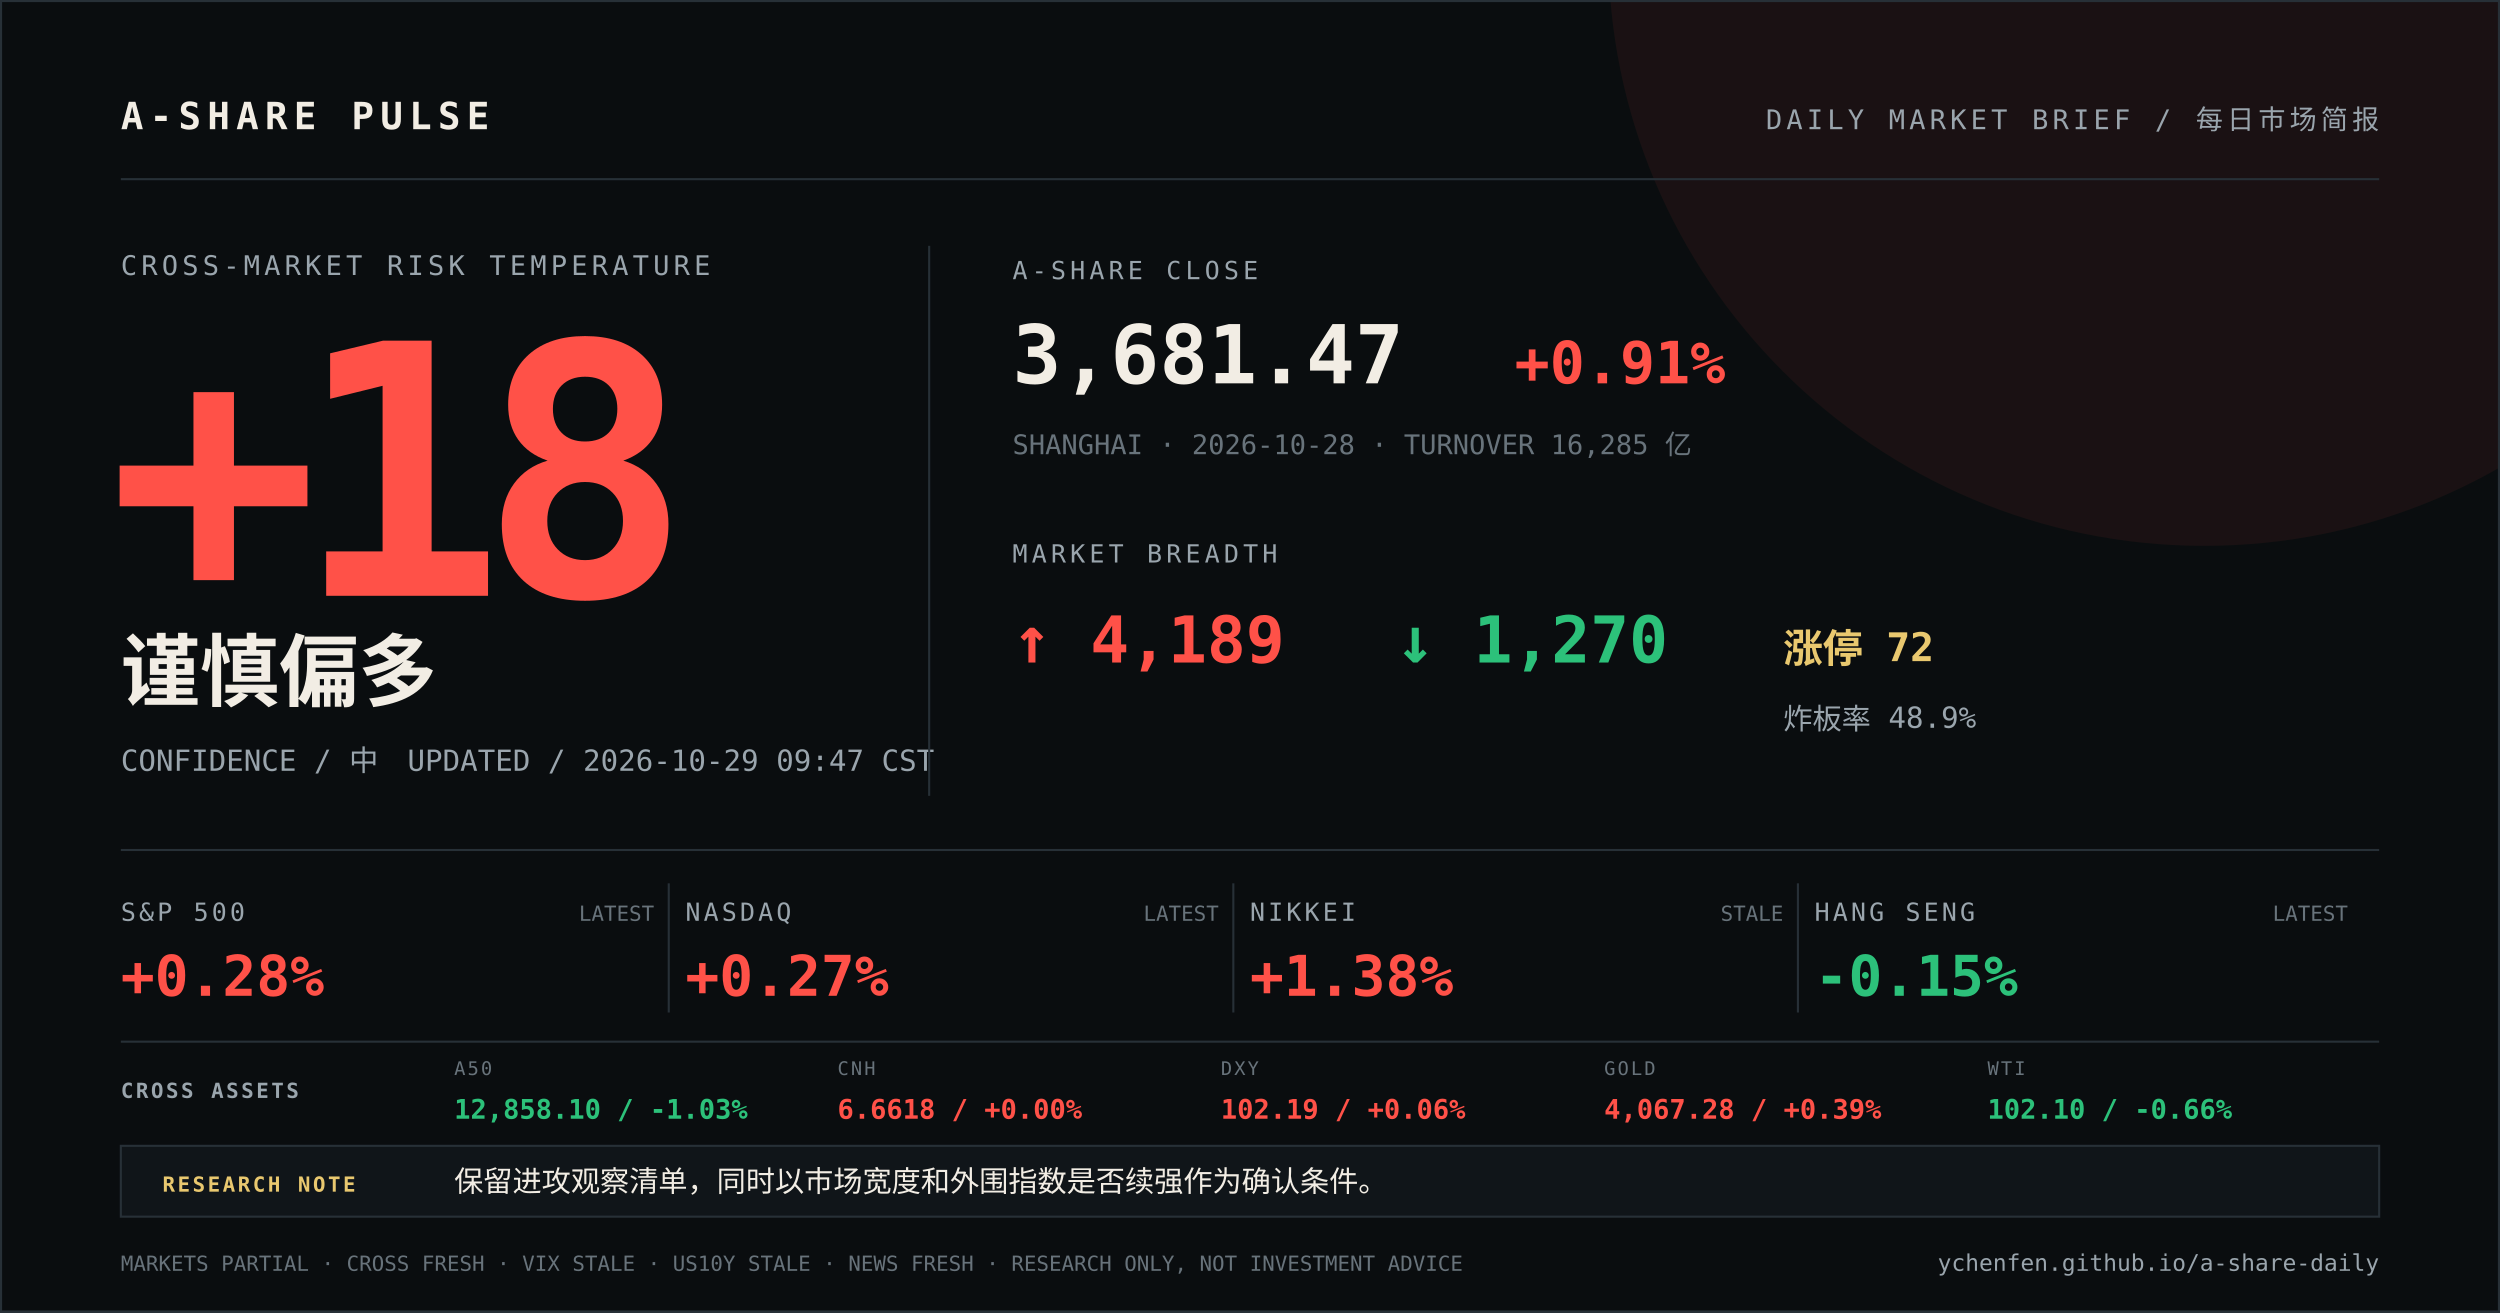
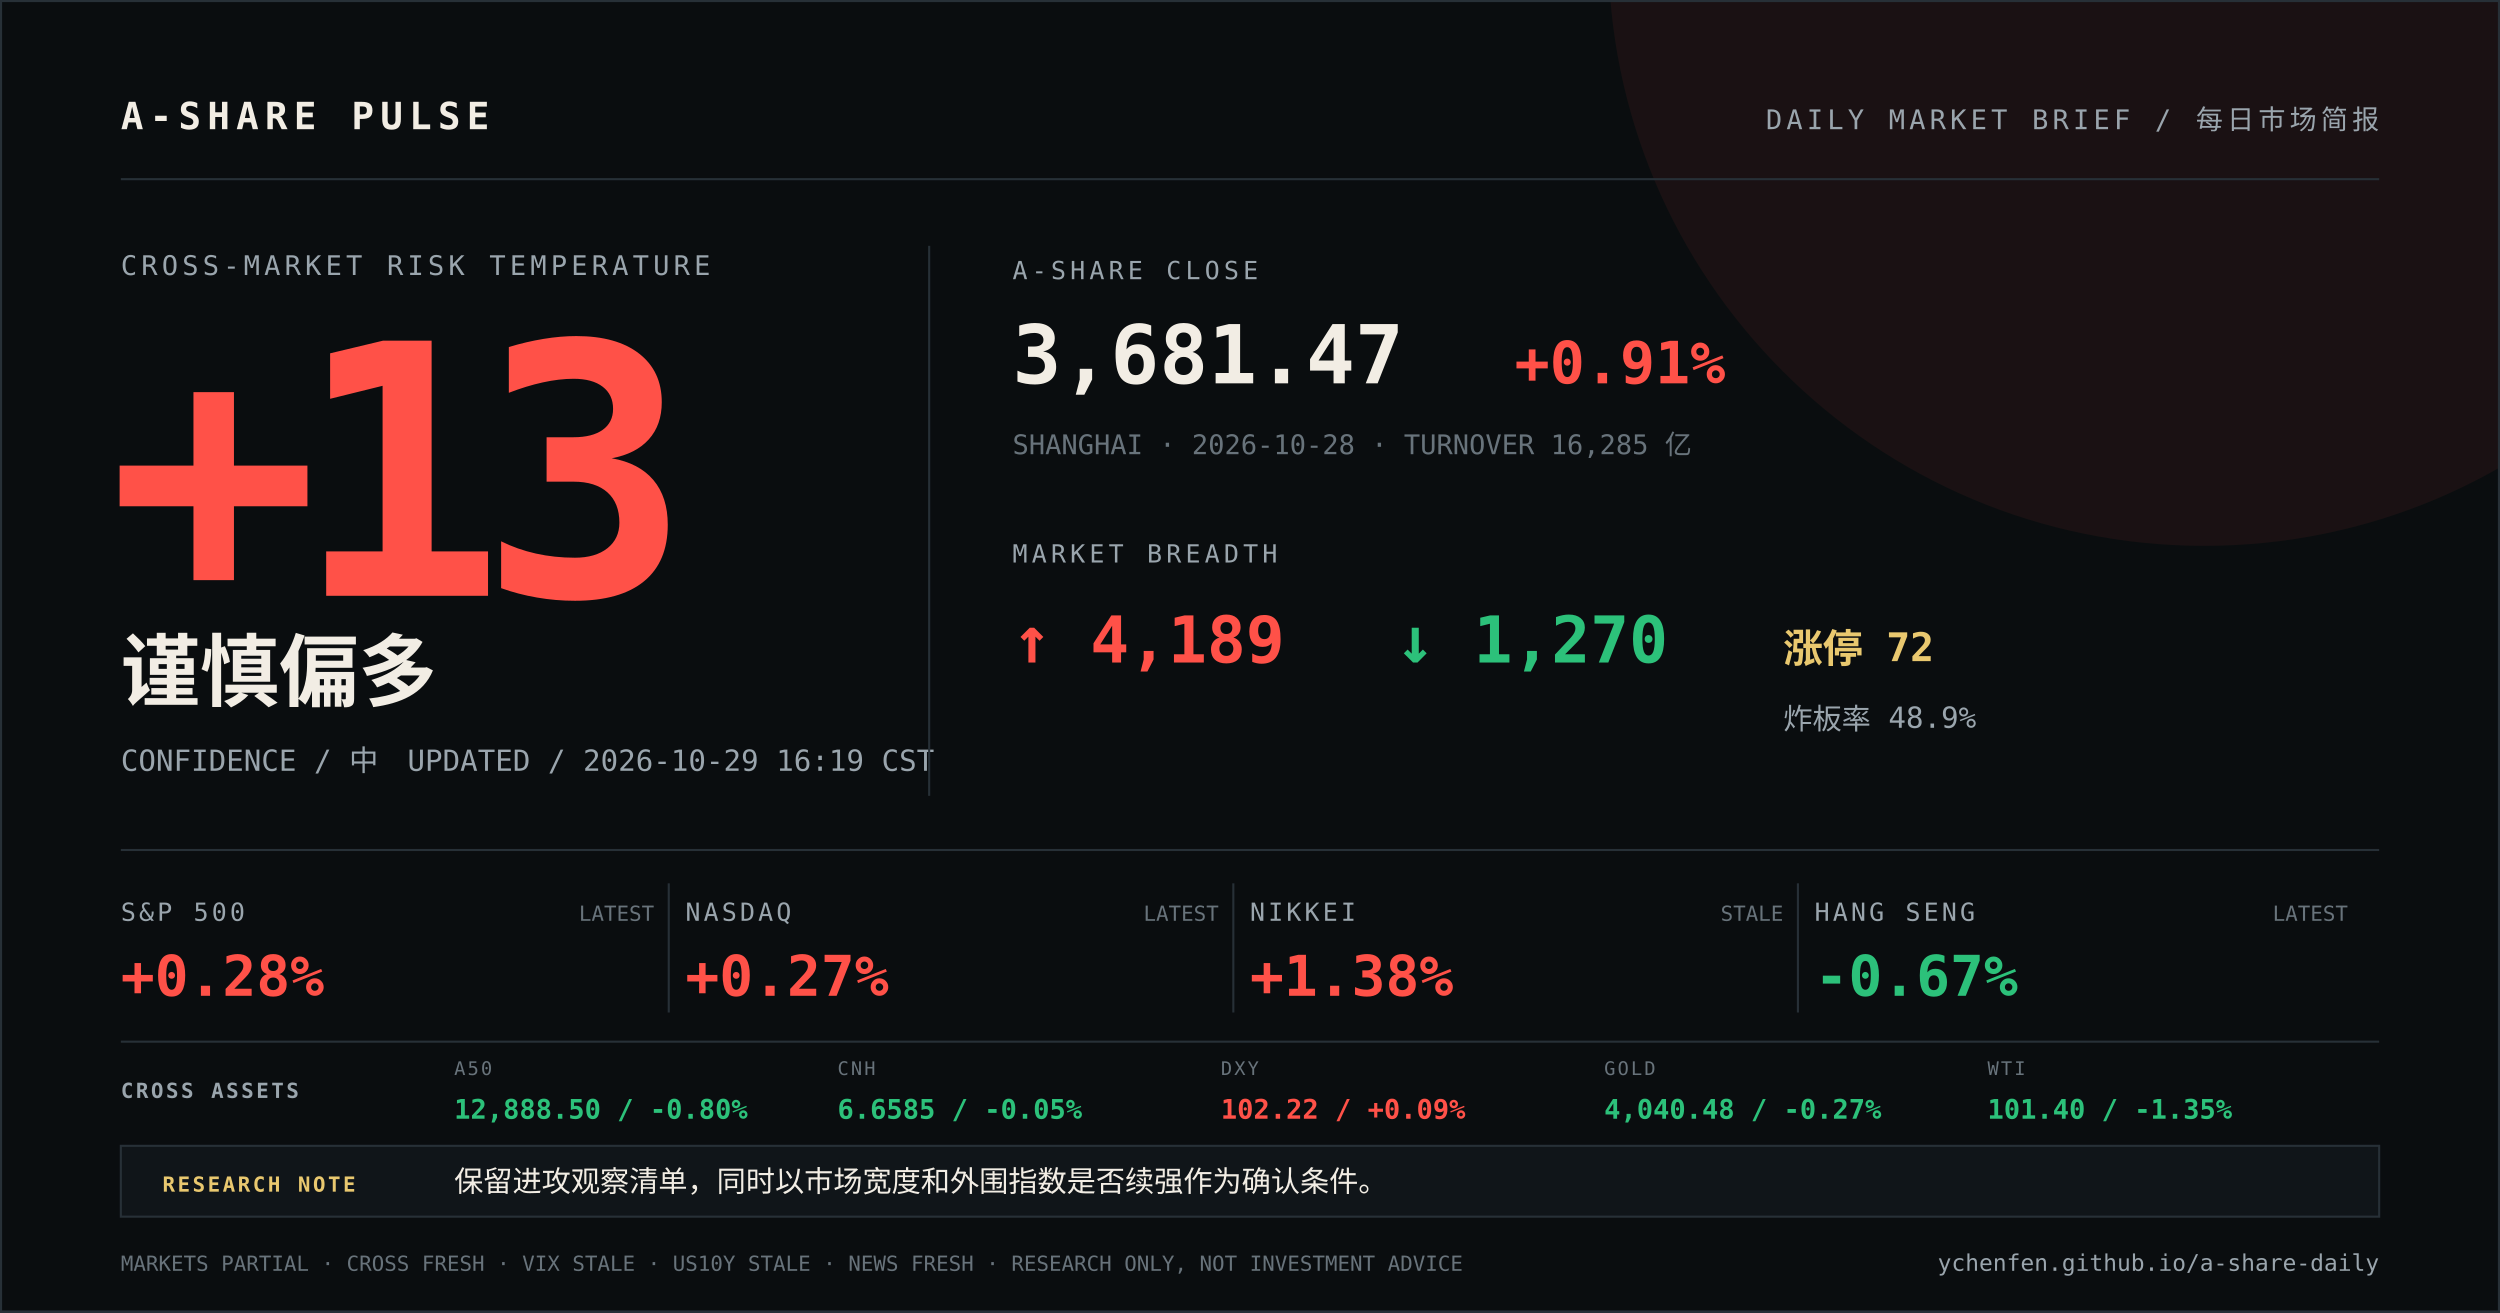
<svg xmlns="http://www.w3.org/2000/svg" width="1200" height="630" viewBox="0 0 1200 630">
  <rect width="1200" height="630" fill="#0a0d0f" />
  <circle cx="1058" cy="-24" r="286" fill="#ff5148" opacity="0.07" />
  <path d="M0 0H1200V630H0Z" fill="none" stroke="#273037" stroke-width="2" />
  <g font-family="DIN Alternate, SFMono-Regular, Menlo, monospace">
    <text x="58" y="62" fill="#f2ede4" font-size="18" font-weight="700" letter-spacing="3">A-SHARE PULSE</text>
    <text x="1142" y="62" fill="#9aa5ad" font-size="13" text-anchor="end" letter-spacing="2">DAILY MARKET BRIEF / 每日市场简报</text>
    <line x1="58" y1="86" x2="1142" y2="86" stroke="#273037" />
    <text x="58" y="132" fill="#9aa5ad" font-size="13" letter-spacing="2">CROSS-MARKET RISK TEMPERATURE</text>
-     <text x="52" y="286" fill="#ff5148" font-size="168" font-weight="800" letter-spacing="-12">+18</text>
+     <text x="52" y="286" fill="#ff5148" font-size="168" font-weight="800" letter-spacing="-12">+13</text>
    <text x="58" y="336" fill="#f2ede4" font-size="38" font-weight="700">谨慎偏多</text>
-     <text x="58" y="370" fill="#9aa5ad" font-size="14">CONFIDENCE / 中　UPDATED / 2026-10-29 09:47 CST</text>
+     <text x="58" y="370" fill="#9aa5ad" font-size="14">CONFIDENCE / 中　UPDATED / 2026-10-29 16:19 CST</text>
    <line x1="446" y1="118" x2="446" y2="382" stroke="#273037" />
    <text x="486" y="134" fill="#9aa5ad" font-size="12" letter-spacing="2">A-SHARE CLOSE</text>
    <text x="486" y="184" fill="#f2ede4" font-size="39" font-weight="700">3,681.47</text>
    <text x="727" y="184" fill="#ff5148" font-size="28" font-weight="700">+0.91%</text>
    <text x="486" y="218" fill="#68737b" font-size="13">SHANGHAI · 2026-10-28 · TURNOVER 16,285 亿</text>
    <text x="486" y="270" fill="#9aa5ad" font-size="12" letter-spacing="2">MARKET BREADTH</text>
    <text x="486" y="318" fill="#ff5148" font-size="31" font-weight="700">↑ 4,189</text>
    <text x="670" y="318" fill="#2cc17a" font-size="31" font-weight="700">↓ 1,270</text>
    <text x="856" y="318" fill="#e9c86f" font-size="19" font-weight="700">涨停 72</text>
    <text x="856" y="350" fill="#9aa5ad" font-size="14">炸板率 48.9%</text>
    <line x1="58" y1="408" x2="1142" y2="408" stroke="#273037" />
    <text x="58" y="442" fill="#9aa5ad" font-size="12" letter-spacing="1.5">S&amp;P 500</text>
    <text x="58" y="478" fill="#ff5148" font-size="27" font-weight="700">+0.28%</text>
    <text x="314" y="442" fill="#68737b" font-size="10" text-anchor="end">LATEST</text>
    <line x1="321" y1="424" x2="321" y2="486" stroke="#273037" />
    <text x="329" y="442" fill="#9aa5ad" font-size="12" letter-spacing="1.5">NASDAQ</text>
    <text x="329" y="478" fill="#ff5148" font-size="27" font-weight="700">+0.27%</text>
    <text x="585" y="442" fill="#68737b" font-size="10" text-anchor="end">LATEST</text>
    <line x1="592" y1="424" x2="592" y2="486" stroke="#273037" />
    <text x="600" y="442" fill="#9aa5ad" font-size="12" letter-spacing="1.5">NIKKEI</text>
    <text x="600" y="478" fill="#ff5148" font-size="27" font-weight="700">+1.38%</text>
    <text x="856" y="442" fill="#68737b" font-size="10" text-anchor="end">STALE</text>
    <line x1="863" y1="424" x2="863" y2="486" stroke="#273037" />
    <text x="871" y="442" fill="#9aa5ad" font-size="12" letter-spacing="1.5">HANG SENG</text>
-     <text x="871" y="478" fill="#2cc17a" font-size="27" font-weight="700">-0.15%</text>
+     <text x="871" y="478" fill="#2cc17a" font-size="27" font-weight="700">-0.67%</text>
    <text x="1127" y="442" fill="#68737b" font-size="10" text-anchor="end">LATEST</text>
    <line x1="58" y1="500" x2="1142" y2="500" stroke="#273037" />
    <text x="58" y="527" fill="#9aa5ad" font-size="10" font-weight="700" letter-spacing="1.2">CROSS ASSETS</text>
    <text x="218" y="516" fill="#68737b" font-size="9" letter-spacing="1">A50</text>
-     <text x="218" y="537" fill="#2cc17a" font-size="13" font-weight="700">12,858.10 / -1.03%</text>
+     <text x="218" y="537" fill="#2cc17a" font-size="13" font-weight="700">12,888.50 / -0.80%</text>
    <text x="402" y="516" fill="#68737b" font-size="9" letter-spacing="1">CNH</text>
-     <text x="402" y="537" fill="#ff5148" font-size="13" font-weight="700">6.6618 / +0.00%</text>
+     <text x="402" y="537" fill="#2cc17a" font-size="13" font-weight="700">6.6585 / -0.05%</text>
    <text x="586" y="516" fill="#68737b" font-size="9" letter-spacing="1">DXY</text>
-     <text x="586" y="537" fill="#ff5148" font-size="13" font-weight="700">102.19 / +0.06%</text>
+     <text x="586" y="537" fill="#ff5148" font-size="13" font-weight="700">102.22 / +0.09%</text>
    <text x="770" y="516" fill="#68737b" font-size="9" letter-spacing="1">GOLD</text>
-     <text x="770" y="537" fill="#ff5148" font-size="13" font-weight="700">4,067.28 / +0.39%</text>
+     <text x="770" y="537" fill="#2cc17a" font-size="13" font-weight="700">4,040.48 / -0.27%</text>
    <text x="954" y="516" fill="#68737b" font-size="9" letter-spacing="1">WTI</text>
-     <text x="954" y="537" fill="#2cc17a" font-size="13" font-weight="700">102.10 / -0.66%</text>
+     <text x="954" y="537" fill="#2cc17a" font-size="13" font-weight="700">101.40 / -1.35%</text>
    <rect x="58" y="550" width="1084" height="34" fill="#101519" stroke="#273037" />
    <text x="78" y="572" fill="#e9c86f" font-size="10" font-weight="700" letter-spacing="1.2">RESEARCH NOTE</text>
    <text x="218" y="572" fill="#f2ede4" font-size="14">保留进攻观察清单，同时以市场宽度和外围指数是否续强作为确认条件。</text>
    <text x="58" y="610" fill="#68737b" font-size="10">MARKETS PARTIAL · CROSS FRESH · VIX STALE · US10Y STALE · NEWS FRESH · RESEARCH ONLY, NOT INVESTMENT ADVICE</text>
    <text x="1142" y="610" fill="#9aa5ad" font-size="11" text-anchor="end">ychenfen.github.io/a-share-daily</text>
  </g>
</svg>
